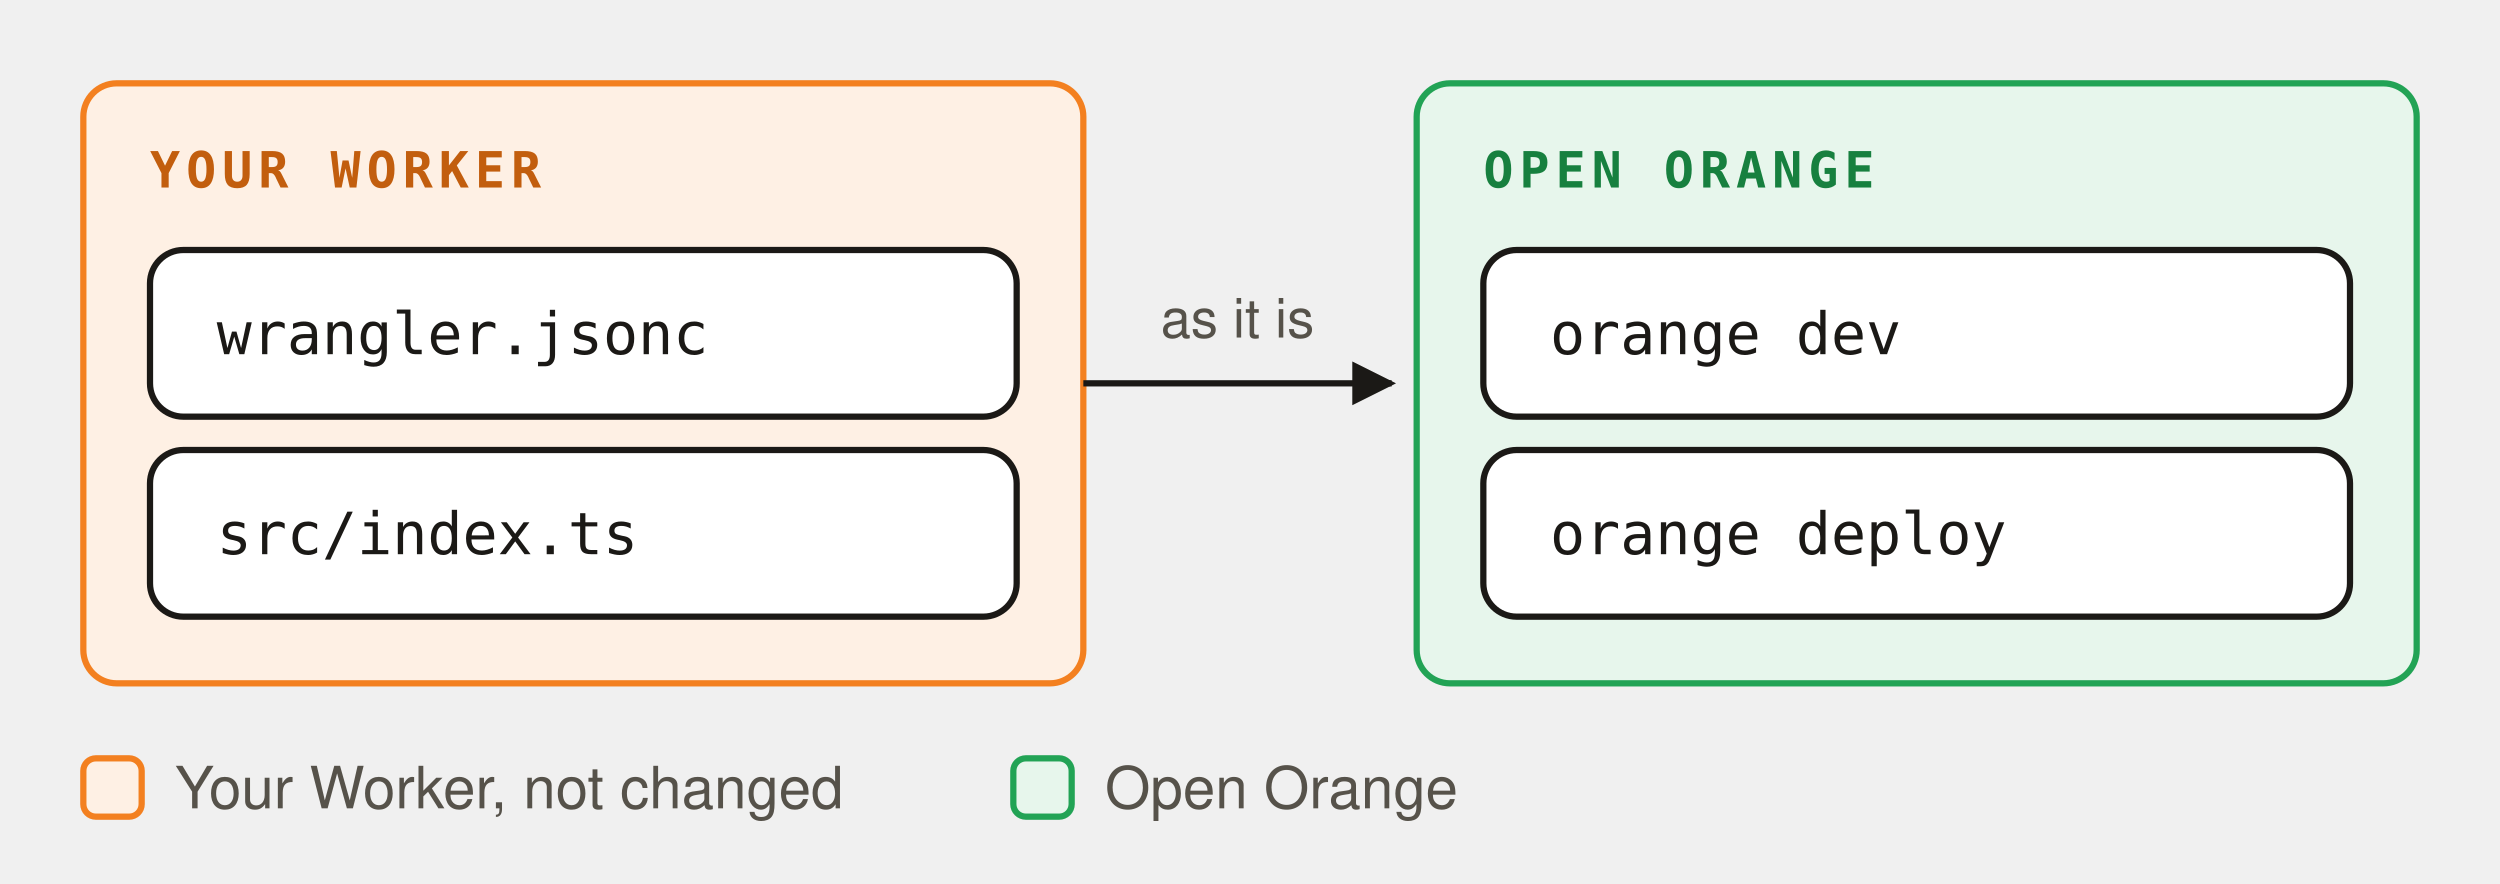
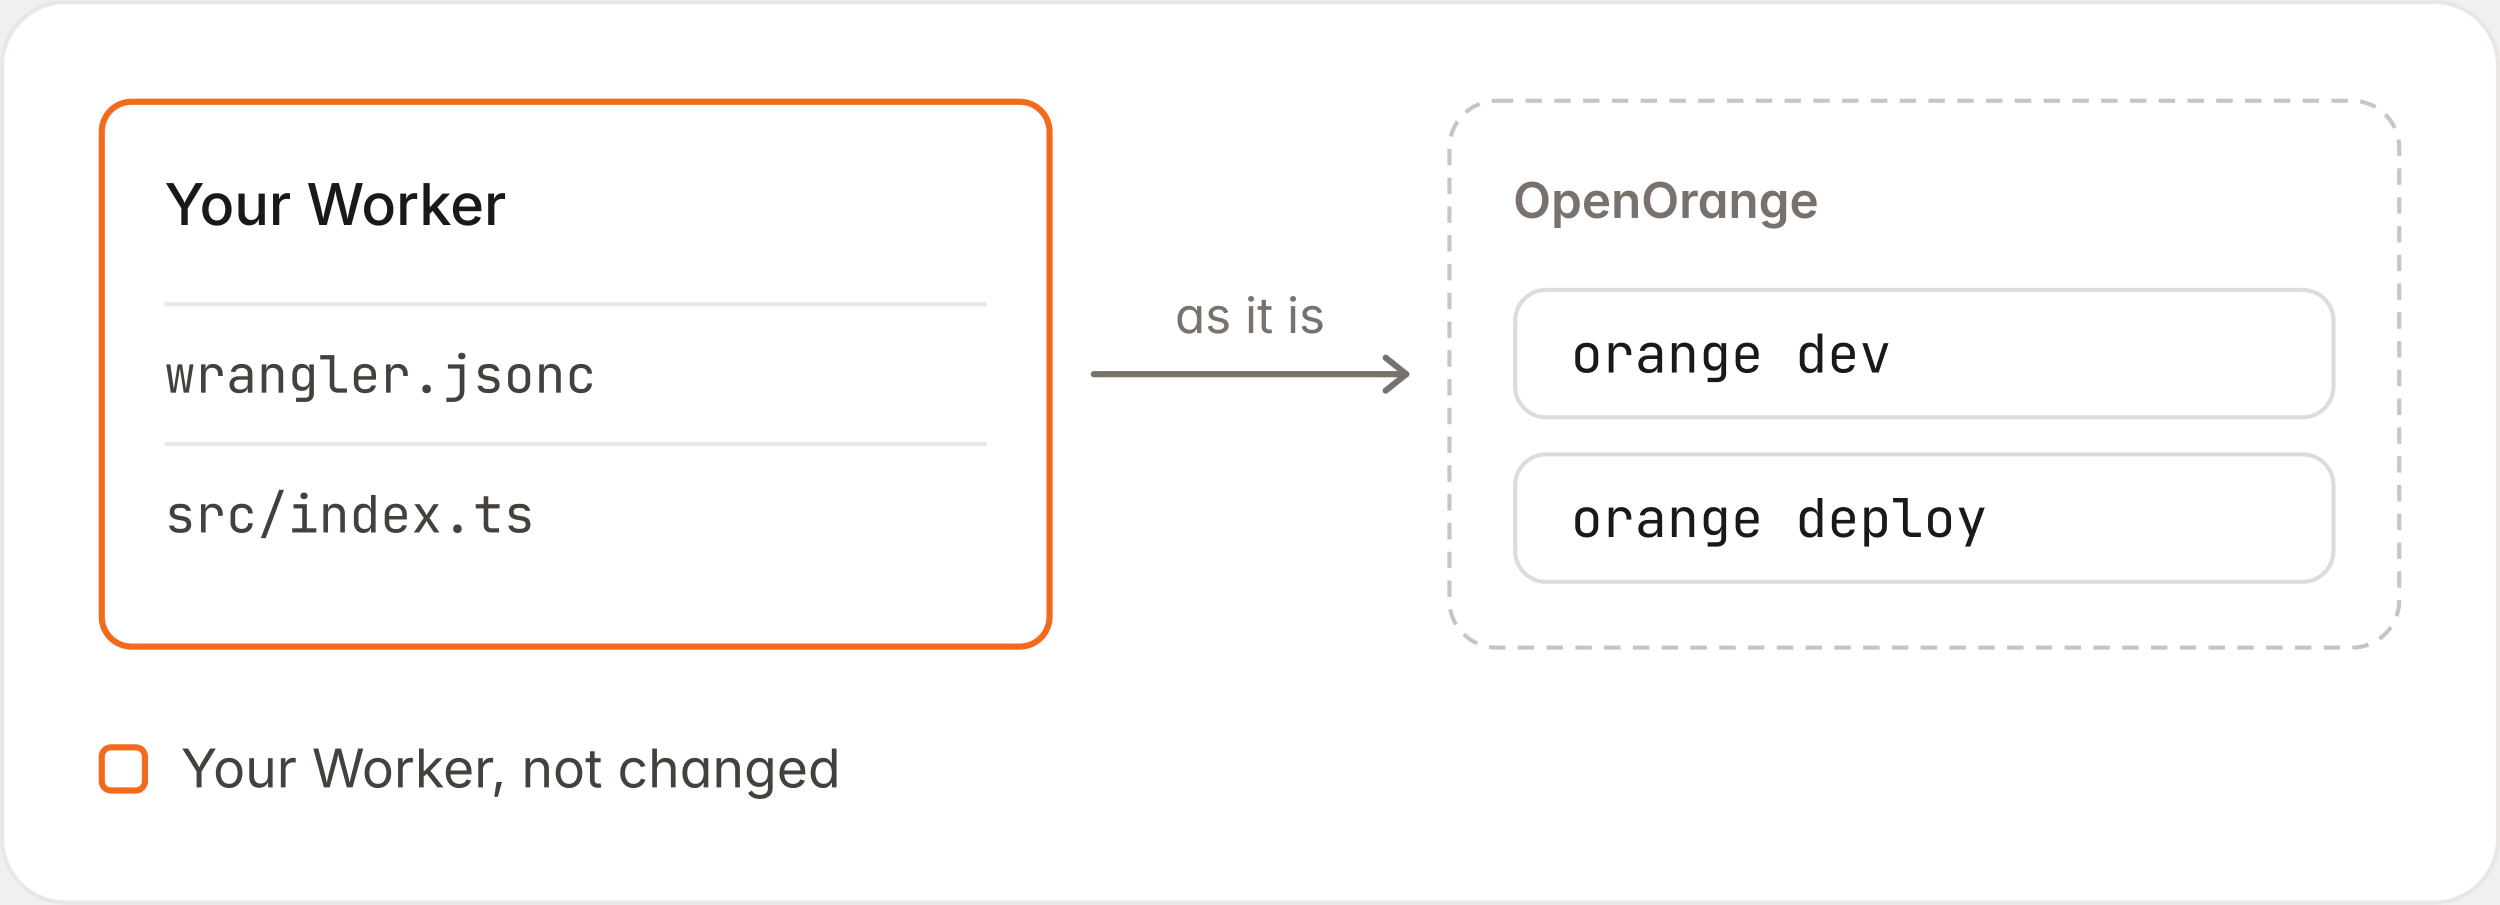
- <svg xmlns="http://www.w3.org/2000/svg" width="600" height="212" viewBox="0 0 600 212" role="img" aria-label="Open Orange reads the wrangler.jsonc and source files that your Worker already has">
-   <style>
- .s{font-family:system-ui,-apple-system,"Segoe UI",Helvetica,Arial,sans-serif;fill:#1B1916}
- .m{font-family:ui-monospace,SFMono-Regular,Menlo,Consolas,monospace;fill:#1B1916}
- .mu{fill:#56524A}
- .o{fill:#C25E0E}
- .g{fill:#17803F}
- .b{font-weight:600}
- .cap{font-family:ui-monospace,SFMono-Regular,Menlo,Consolas,monospace;font-size:12px;font-weight:600;letter-spacing:.12em}
- </style>
+ <svg xmlns="http://www.w3.org/2000/svg" width="608" height="220" viewBox="0 0 608 220" role="img" aria-label="OpenOrange reads the wrangler.jsonc and source files that your Worker already has">
  <defs>
-     <marker id="a" viewBox="0 0 10 10" refX="9" refY="5" markerWidth="7" markerHeight="7" orient="auto-start-reverse">
-       <path d="M0 0L10 5L0 10z" fill="#1B1916" />
-     </marker>
-     <marker id="af" viewBox="0 0 10 10" refX="9" refY="5" markerWidth="7" markerHeight="7" orient="auto-start-reverse">
-       <path d="M0 0L10 5L0 10z" fill="#8A8578" />
-     </marker>
+     <path id="g0" d="M293 0L293 -290L25 -728L155 -728L292 -495Q314 -458 332 -423Q349 -387 368 -335L332 -335Q350 -388 368 -424Q385 -459 407 -495L542 -728L671 -728L404 -290L404 0L293 0Z" />
+     <path id="g1" d="M302 11Q225 11 168 -24Q110 -59 79 -122Q47 -186 47 -270Q47 -355 79 -419Q110 -482 168 -518Q225 -553 302 -553Q379 -553 436 -518Q494 -482 525 -419Q557 -355 557 -270Q557 -186 525 -122Q494 -59 436 -24Q379 11 302 11ZM302 -79Q352 -79 384 -106Q417 -132 432 -175Q448 -218 448 -270Q448 -322 432 -366Q417 -409 384 -436Q352 -462 302 -462Q252 -462 220 -436Q188 -409 172 -366Q156 -323 156 -270Q156 -218 172 -175Q188 -132 220 -106Q252 -79 302 -79Z" />
+     <path id="g2" d="M258 7Q203 7 161 -17Q119 -40 95 -86Q72 -132 72 -199L72 -546L180 -546L180 -212Q180 -153 211 -120Q241 -87 295 -87Q331 -87 360 -103Q389 -118 405 -149Q422 -180 422 -222L422 -546L530 -546L530 0L427 0L426 -134L437 -134Q413 -60 367 -26Q321 7 258 7Z" />
+     <path id="g3" d="M72 0L72 -546L176 -546L176 -458L182 -458Q197 -503 235 -528Q272 -554 320 -554Q331 -554 344 -553Q357 -552 366 -551L366 -448Q360 -450 343 -452Q327 -454 309 -454Q272 -454 243 -438Q213 -423 196 -395Q180 -367 180 -331L180 0L72 0Z" />
+     <path id="g4" d="M222 0L25 -728L142 -728L247 -311Q257 -272 265 -230Q274 -189 282 -146Q290 -104 297 -62L280 -62Q288 -104 296 -146Q304 -189 313 -230Q322 -272 332 -311L440 -728L562 -728L670 -311Q680 -272 689 -230Q697 -189 706 -146Q714 -104 722 -62L705 -62Q712 -104 720 -146Q728 -189 737 -230Q746 -272 755 -311L860 -728L978 -728L780 0L651 0L536 -431Q522 -482 511 -541Q500 -601 488 -672L514 -672Q501 -604 491 -546Q481 -488 466 -431L351 0L222 0Z" />
+     <path id="g5" d="M172 -184L172 -315L190 -315L405 -546L534 -546L287 -282L269 -282L172 -184ZM72 0L72 -728L180 -728L180 0L72 0ZM416 0L222 -258L296 -334L549 0L416 0Z" />
+     <path id="g6" d="M308 11Q227 11 168 -23Q110 -58 79 -121Q47 -184 47 -269Q47 -353 78 -417Q109 -481 166 -517Q222 -553 298 -553Q345 -553 389 -537Q432 -522 467 -489Q502 -457 522 -404Q542 -352 542 -278L542 -240L107 -240L107 -321L487 -321L437 -294Q437 -344 421 -382Q405 -421 375 -442Q344 -464 299 -464Q253 -464 221 -442Q189 -420 172 -384Q155 -348 155 -306L155 -251Q155 -195 174 -156Q193 -117 228 -97Q263 -77 309 -77Q339 -77 363 -86Q388 -95 406 -112Q423 -129 433 -155L533 -131Q521 -89 490 -57Q458 -24 412 -7Q366 11 308 11Z" />
+     <path id="g7" d="M123 0L35 -550L115 -550L170 -160Q173 -138 176 -112Q180 -87 182 -70Q184 -87 188 -112Q193 -138 196 -160L257 -550L343 -550L404 -160Q407 -138 412 -112Q416 -87 418 -70Q420 -87 424 -112Q429 -138 432 -160L489 -550L565 -550L473 0L374 0L315 -380Q311 -408 306 -436Q301 -464 299 -480Q297 -464 293 -436Q289 -408 284 -380L222 0L123 0Z" />
+     <path id="g8" d="M111 0L111 -550L199 -550L199 -445L220 -445L191 -380Q191 -469 230 -514Q268 -560 344 -560Q431 -560 482 -506Q534 -451 534 -358L534 -325L444 -325L444 -350Q444 -415 412 -450Q381 -484 323 -484Q266 -484 234 -449Q201 -414 201 -350L201 0L111 0Z" />
+     <path id="g9" d="M252 10Q165 10 115 -34Q65 -79 65 -155Q65 -232 115 -276Q165 -320 250 -320L420 -320L420 -375Q420 -426 390 -454Q359 -481 303 -481Q254 -481 221 -460Q188 -440 183 -405L93 -405Q102 -476 160 -518Q218 -560 305 -560Q400 -560 455 -511Q510 -462 510 -378L510 0L422 0L422 -105L407 -105L422 -120Q422 -60 376 -25Q329 10 252 10ZM274 -61Q338 -61 379 -93Q420 -125 420 -175L420 -253L252 -253Q207 -253 181 -228Q155 -203 155 -160Q155 -114 186 -88Q218 -61 274 -61Z" />
+     <path id="g10" d="M92 0L92 -550L182 -550L182 -445L201 -445L182 -424Q182 -489 221 -524Q260 -560 329 -560Q412 -560 461 -509Q510 -458 510 -370L510 0L420 0L420 -360Q420 -419 388 -450Q357 -482 303 -482Q247 -482 214 -448Q182 -414 182 -350L182 0L92 0Z" />
+     <path id="g11" d="M161 180L161 98L336 98Q378 98 398 79Q417 60 417 20L417 -50L419 -150L401 -150L418 -165Q418 -105 378 -70Q338 -35 271 -35Q186 -35 137 -90Q88 -146 88 -240L88 -356Q88 -450 137 -505Q186 -560 271 -560Q338 -560 378 -525Q418 -490 418 -430L401 -445L418 -445L418 -550L507 -550L507 20Q507 94 462 137Q416 180 335 180L161 180ZM298 -113Q354 -113 386 -148Q418 -183 418 -245L418 -350Q418 -412 386 -447Q354 -482 298 -482Q241 -482 210 -448Q178 -414 178 -350L178 -245Q178 -181 210 -147Q241 -113 298 -113Z" />
+     <path id="g12" d="M375 0Q327 0 291 -19Q255 -38 235 -73Q215 -108 215 -155L215 -648L30 -648L30 -730L305 -730L305 -155Q305 -121 324 -102Q343 -82 375 -82L550 -82L550 0L375 0Z" />
+     <path id="g13" d="M300 10Q235 10 186 -16Q138 -42 112 -90Q85 -137 85 -200L85 -350Q85 -414 112 -461Q138 -508 186 -534Q235 -560 300 -560Q365 -560 414 -534Q462 -508 488 -461Q515 -414 515 -350L515 -253L173 -253L173 -200Q173 -135 206 -100Q239 -66 300 -66Q352 -66 384 -84Q416 -103 423 -140L513 -140Q504 -71 446 -30Q387 10 300 10ZM427 -313L427 -350Q427 -415 394 -450Q362 -485 300 -485Q239 -485 206 -450Q173 -415 173 -350L173 -321L434 -321L427 -313Z" />
+     <path id="g14" d="M300 10Q262 10 240 -12Q217 -34 217 -71Q217 -110 240 -133Q262 -156 300 -156Q338 -156 360 -133Q383 -110 383 -71Q383 -34 360 -12Q338 10 300 10Z" />
+     <path id="g15" d="M85 180L85 97L214 97Q276 97 310 64Q345 30 345 -31L345 -468L115 -468L115 -550L435 -550L435 -31Q435 66 375 123Q315 180 214 180L85 180ZM385 -649Q352 -649 333 -666Q314 -683 314 -712Q314 -742 333 -760Q352 -777 385 -777Q418 -777 437 -760Q456 -742 456 -712Q456 -683 437 -666Q418 -649 385 -649Z" />
+     <path id="g16" d="M283 8Q227 8 186 -10Q144 -27 120 -59Q95 -91 90 -135L180 -135Q186 -106 212 -89Q239 -72 283 -72L325 -72Q378 -72 404 -94Q430 -115 430 -151Q430 -186 406 -206Q383 -227 337 -234L263 -246Q182 -260 142 -296Q103 -333 103 -403Q103 -477 150 -518Q197 -558 291 -558L329 -558Q408 -558 456 -521Q504 -484 514 -421L424 -421Q418 -447 394 -462Q370 -478 329 -478L291 -478Q240 -478 216 -459Q193 -440 193 -402Q193 -368 213 -352Q233 -336 276 -329L350 -317Q439 -303 480 -265Q520 -227 520 -155Q520 -79 472 -36Q423 8 325 8L283 8Z" />
+     <path id="g17" d="M300 8Q234 8 186 -17Q138 -42 112 -90Q85 -137 85 -202L85 -348Q85 -414 112 -461Q138 -508 186 -533Q234 -558 300 -558Q366 -558 414 -533Q462 -508 488 -461Q515 -414 515 -349L515 -202Q515 -137 488 -90Q462 -42 414 -17Q366 8 300 8ZM300 -72Q359 -72 392 -105Q425 -138 425 -202L425 -348Q425 -412 392 -445Q359 -478 300 -478Q242 -478 208 -445Q175 -412 175 -348L175 -202Q175 -138 208 -105Q242 -72 300 -72Z" />
+     <path id="g18" d="M304 10Q238 10 188 -15Q139 -40 112 -88Q85 -135 85 -200L85 -350Q85 -416 112 -463Q139 -510 188 -535Q238 -560 304 -560Q399 -560 457 -509Q515 -458 518 -370L428 -370Q425 -423 392 -452Q360 -480 304 -480Q245 -480 210 -446Q175 -413 175 -351L175 -200Q175 -138 210 -104Q245 -70 304 -70Q360 -70 392 -99Q425 -128 428 -180L518 -180Q515 -92 457 -41Q399 10 304 10Z" />
+     <path id="g19" d="M75 110L430 -830L525 -830L170 110L75 110Z" />
+     <path id="g20" d="M85 0L85 -82L280 -82L280 -468L110 -468L110 -550L370 -550L370 -82L555 -82L555 0L85 0ZM315 -649Q282 -649 263 -666Q244 -683 244 -712Q244 -742 263 -760Q282 -777 315 -777Q348 -777 367 -760Q386 -742 386 -712Q386 -683 367 -666Q348 -649 315 -649Z" />
+     <path id="g21" d="M268 10Q186 10 136 -45Q85 -100 85 -194L85 -355Q85 -450 135 -505Q185 -560 268 -560Q336 -560 377 -523Q418 -486 418 -424L400 -445L420 -445L418 -570L418 -730L508 -730L508 0L418 0L418 -105L400 -105L418 -126Q418 -63 377 -26Q336 10 268 10ZM298 -68Q354 -68 386 -103Q418 -138 418 -200L418 -350Q418 -412 386 -447Q354 -482 298 -482Q241 -482 208 -448Q175 -414 175 -350L175 -200Q175 -136 208 -102Q241 -68 298 -68Z" />
+     <path id="g22" d="M50 0L245 -283L62 -550L168 -550L277 -380Q284 -369 290 -356Q297 -343 301 -335Q304 -343 310 -356Q317 -369 324 -380L434 -550L539 -550L356 -282L550 0L444 0L326 -180Q319 -191 312 -206Q306 -220 301 -229Q297 -220 290 -206Q282 -191 274 -180L155 0L50 0Z" />
+     <path id="g23" d="M360 0Q289 0 250 -38Q210 -76 210 -145L210 -468L55 -468L55 -550L210 -550L210 -705L300 -705L300 -550L520 -550L520 -468L300 -468L300 -145Q300 -82 360 -82L510 -82L510 0L360 0Z" />
+     <path id="g24" d="M385 10Q289 10 214 -35Q138 -79 94 -163Q50 -246 50 -363Q50 -481 94 -565Q138 -648 214 -693Q289 -737 385 -737Q480 -737 555 -693Q631 -648 674 -565Q718 -481 718 -363Q718 -246 674 -162Q631 -79 555 -35Q480 10 385 10ZM385 -107Q444 -107 490 -137Q535 -166 561 -223Q587 -281 587 -363Q587 -447 561 -504Q535 -562 490 -591Q444 -620 385 -620Q325 -620 279 -591Q234 -561 207 -504Q181 -447 181 -363Q181 -281 207 -223Q234 -166 279 -137Q325 -107 385 -107Z" />
+     <path id="g25" d="M67 204L67 -546L192 -546L192 -456L200 -456Q209 -475 227 -498Q245 -520 276 -536Q307 -553 356 -553Q419 -553 470 -520Q521 -488 551 -426Q581 -363 581 -272Q581 -182 552 -119Q522 -56 471 -23Q421 10 356 10Q309 10 278 -6Q247 -22 228 -44Q210 -67 200 -86L194 -86L194 204L67 204ZM321 -94Q364 -94 393 -118Q422 -141 436 -181Q451 -221 451 -272Q451 -323 436 -363Q422 -403 393 -425Q364 -448 321 -448Q279 -448 250 -426Q222 -405 207 -365Q192 -326 192 -272Q192 -219 207 -179Q222 -139 251 -117Q280 -94 321 -94Z" />
+     <path id="g26" d="M308 11Q226 11 167 -24Q107 -58 75 -121Q43 -184 43 -270Q43 -354 75 -417Q107 -481 164 -517Q222 -553 300 -553Q350 -553 395 -537Q440 -520 475 -487Q510 -453 530 -401Q550 -349 550 -277L550 -238L103 -238L103 -324L487 -324L427 -298Q427 -344 413 -379Q399 -414 371 -434Q343 -453 301 -453Q259 -453 230 -433Q200 -414 185 -381Q170 -348 170 -307L170 -248Q170 -196 187 -160Q205 -125 236 -107Q268 -89 310 -89Q338 -89 361 -97Q383 -104 400 -120Q416 -136 425 -159L542 -135Q529 -91 497 -58Q465 -26 417 -7Q369 11 308 11Z" />
+     <path id="g27" d="M194 -320L194 0L67 0L67 -546L188 -546L189 -411L179 -411Q202 -482 247 -517Q291 -553 358 -553Q414 -553 456 -529Q498 -505 521 -459Q545 -413 545 -347L545 0L418 0L418 -328Q418 -382 389 -414Q361 -445 311 -445Q277 -445 251 -430Q224 -415 209 -387Q194 -360 194 -320Z" />
+     <path id="g28" d="M67 0L67 -546L190 -546L190 -455L196 -455Q211 -502 248 -528Q284 -553 331 -553Q342 -553 355 -552Q368 -551 377 -550L377 -433Q370 -435 352 -438Q334 -440 318 -440Q282 -440 254 -424Q226 -409 210 -383Q194 -356 194 -321L194 0L67 0Z" />
+     <path id="g29" d="M268 10Q204 10 153 -23Q102 -56 73 -119Q43 -182 43 -272Q43 -363 74 -426Q104 -488 155 -520Q206 -553 269 -553Q317 -553 348 -537Q379 -521 397 -498Q415 -475 425 -456L431 -456L431 -546L557 -546L557 0L431 0L431 -86L425 -86Q415 -67 397 -44Q378 -22 347 -6Q316 10 268 10ZM304 -94Q345 -94 374 -117Q403 -139 418 -179Q433 -219 433 -272Q433 -326 418 -365Q403 -405 374 -426Q346 -448 304 -448Q261 -448 232 -426Q203 -403 188 -363Q173 -324 173 -272Q173 -221 188 -181Q203 -141 232 -118Q261 -94 304 -94Z" />
+     <path id="g30" d="M303 216Q237 216 189 199Q140 183 109 154Q78 125 64 89L172 51Q181 66 196 82Q211 98 237 109Q263 119 302 119Q361 119 397 92Q432 64 432 6L432 -98L422 -98Q412 -78 394 -57Q376 -36 346 -22Q315 -8 268 -8Q205 -8 154 -38Q103 -67 73 -127Q43 -186 43 -274Q43 -364 74 -426Q104 -488 155 -520Q206 -553 269 -553Q317 -553 349 -537Q380 -521 399 -498Q417 -475 427 -456L434 -456L434 -546L558 -546L558 2Q558 74 525 122Q492 169 434 193Q376 216 303 216ZM304 -108Q345 -108 374 -128Q403 -148 418 -186Q433 -223 433 -276Q433 -327 418 -366Q403 -405 374 -427Q346 -448 304 -448Q261 -448 232 -426Q203 -403 188 -364Q173 -325 173 -276Q173 -225 188 -188Q203 -150 232 -129Q261 -108 304 -108Z" />
+     <path id="g31" d="M239 0L55 -550L147 -550L269 -180Q280 -147 289 -116Q298 -86 302 -69Q307 -86 316 -116Q325 -147 335 -180L454 -550L545 -550L361 0L239 0Z" />
+     <path id="g32" d="M92 180L92 -550L182 -550L182 -445L200 -445L182 -424Q182 -487 224 -524Q265 -560 333 -560Q416 -560 466 -506Q515 -451 515 -356L515 -195Q515 -132 492 -86Q470 -40 430 -15Q389 10 333 10Q266 10 224 -27Q182 -64 182 -126L200 -105L180 -105L182 20L182 180L92 180ZM303 -68Q360 -68 392 -102Q425 -136 425 -200L425 -350Q425 -414 392 -448Q360 -482 303 -482Q248 -482 215 -447Q182 -412 182 -350L182 -200Q182 -138 215 -103Q248 -68 303 -68Z" />
+     <path id="g33" d="M178 180L259 -34L55 -550L155 -550L283 -210Q290 -193 296 -170Q302 -146 306 -130Q310 -146 316 -170Q322 -193 328 -210L448 -550L545 -550L274 180L178 180Z" />
+     <path id="g34" d="M281 12Q214 12 162 -23Q110 -58 80 -121Q51 -185 51 -271Q51 -358 81 -421Q110 -484 163 -519Q215 -553 283 -553Q336 -553 367 -535Q398 -518 415 -496Q432 -473 440 -458L448 -458L448 -546L535 -546L535 0L448 0L448 -84L440 -84Q432 -69 414 -46Q397 -23 365 -6Q333 12 281 12ZM296 -67Q346 -67 380 -93Q414 -119 432 -166Q449 -212 449 -272Q449 -333 432 -378Q415 -423 380 -449Q346 -474 296 -474Q244 -474 209 -448Q175 -421 157 -375Q140 -330 140 -272Q140 -215 158 -169Q175 -122 210 -94Q245 -67 296 -67Z" />
+     <path id="g35" d="M263 12Q207 12 163 -5Q119 -21 91 -53Q62 -85 53 -132L136 -152Q148 -107 180 -86Q213 -65 262 -65Q319 -65 353 -90Q387 -114 387 -148Q387 -176 367 -195Q347 -214 307 -223L216 -245Q142 -262 105 -299Q69 -336 69 -394Q69 -440 96 -476Q122 -512 168 -532Q213 -553 271 -553Q328 -553 367 -536Q406 -519 431 -490Q456 -460 468 -421L388 -401Q377 -430 351 -454Q325 -478 272 -478Q223 -478 191 -456Q158 -433 158 -399Q158 -369 180 -350Q202 -332 250 -321L333 -301Q407 -284 442 -247Q478 -210 478 -154Q478 -106 451 -69Q424 -31 375 -10Q327 12 263 12Z" />
+     <path id="g36" d="M77 0L77 -546L165 -546L165 0L77 0ZM122 -635Q97 -635 79 -652Q61 -669 61 -693Q61 -718 79 -735Q97 -751 122 -751Q147 -751 165 -735Q183 -718 183 -693Q183 -669 165 -652Q147 -635 122 -635Z" />
+     <path id="g37" d="M292 -546L292 -471L10 -471L10 -546L292 -546ZM92 -676L180 -676L180 -142Q180 -105 195 -88Q209 -71 244 -71Q252 -71 265 -73Q278 -75 289 -77L307 -3Q293 2 276 4Q259 7 242 7Q171 7 131 -31Q92 -68 92 -135L92 -676Z" />
+     <path id="g38" d="M293 0L293 -298L25 -728L133 -728L277 -493Q301 -453 320 -417Q339 -381 359 -327L322 -327Q342 -382 361 -419Q380 -455 403 -493L546 -728L653 -728L386 -298L386 0L293 0Z" />
+     <path id="g39" d="M299 12Q225 12 169 -23Q113 -59 82 -122Q51 -186 51 -270Q51 -355 82 -419Q113 -482 169 -518Q225 -553 299 -553Q374 -553 430 -518Q486 -482 518 -419Q549 -355 549 -270Q549 -186 518 -122Q486 -59 430 -23Q374 12 299 12ZM299 -67Q354 -67 390 -95Q426 -124 443 -170Q460 -216 460 -270Q460 -324 443 -370Q426 -417 390 -446Q354 -474 299 -474Q245 -474 209 -446Q174 -417 157 -371Q140 -324 140 -270Q140 -216 157 -170Q174 -124 209 -95Q245 -67 299 -67Z" />
+     <path id="g40" d="M262 7Q207 7 165 -16Q124 -39 100 -84Q77 -130 77 -199L77 -546L165 -546L165 -207Q165 -144 198 -108Q231 -72 289 -72Q328 -72 359 -89Q390 -106 408 -139Q426 -172 426 -219L426 -546L514 -546L514 0L429 0L429 -132L441 -132Q416 -56 369 -24Q322 7 262 7Z" />
+     <path id="g41" d="M77 0L77 -546L162 -546L162 -462L168 -462Q183 -503 222 -529Q261 -554 310 -554Q319 -554 333 -553Q346 -553 354 -552L354 -464Q350 -465 334 -467Q319 -469 301 -469Q262 -469 231 -452Q200 -436 183 -407Q165 -379 165 -342L165 0L77 0Z" />
+     <path id="g42" d="M224 0L25 -728L120 -728L235 -281Q245 -246 253 -209Q261 -172 269 -134Q277 -96 284 -56L272 -56Q280 -96 288 -134Q295 -172 304 -209Q313 -246 322 -281L440 -728L545 -728L662 -281Q672 -246 680 -209Q689 -172 697 -134Q706 -96 713 -56L700 -56Q708 -96 715 -134Q723 -172 732 -209Q741 -246 750 -281L864 -728L960 -728L761 0L653 0L528 -461Q516 -506 504 -559Q493 -612 482 -681L502 -681Q491 -616 481 -564Q471 -513 457 -461L332 0L224 0Z" />
+     <path id="g43" d="M160 -196L160 -305L176 -305L409 -546L518 -546L266 -287L256 -287L160 -196ZM77 0L77 -728L165 -728L165 0L77 0ZM422 0L213 -267L276 -329L535 0L422 0Z" />
+     <path id="g44" d="M307 12Q228 12 170 -23Q113 -59 82 -122Q51 -185 51 -269Q51 -353 81 -417Q111 -480 167 -517Q222 -553 296 -553Q340 -553 382 -538Q424 -524 459 -492Q493 -460 514 -408Q534 -355 534 -280L534 -243L110 -243L110 -317L487 -317L446 -290Q446 -344 429 -385Q412 -427 379 -451Q346 -475 296 -475Q247 -475 212 -450Q177 -426 158 -387Q140 -349 140 -304L140 -255Q140 -194 161 -152Q182 -110 219 -88Q257 -66 307 -66Q339 -66 366 -76Q392 -85 411 -104Q430 -123 440 -150L525 -127Q513 -86 482 -55Q452 -23 407 -6Q363 12 307 12Z" />
+     <path id="g45" d="M62 175L105 -102L206 -102L130 175L62 175Z" />
+     <path id="g46" d="M165 -327L165 0L77 0L77 -546L162 -546L162 -414L150 -414Q175 -489 221 -521Q267 -553 329 -553Q384 -553 426 -530Q467 -507 490 -462Q514 -416 514 -347L514 0L426 0L426 -339Q426 -402 393 -438Q360 -474 303 -474Q264 -474 232 -457Q201 -439 183 -407Q165 -374 165 -327Z" />
+     <path id="g47" d="M299 12Q225 12 169 -23Q113 -59 82 -122Q51 -186 51 -270Q51 -355 82 -419Q113 -482 169 -518Q225 -553 299 -553Q339 -553 374 -542Q409 -532 438 -513Q467 -494 488 -466Q509 -438 521 -402L436 -378Q430 -399 418 -417Q406 -434 388 -447Q371 -460 349 -467Q326 -474 299 -474Q245 -474 209 -446Q174 -417 157 -371Q140 -324 140 -270Q140 -216 157 -170Q174 -124 209 -95Q245 -67 299 -67Q327 -67 350 -74Q373 -82 390 -95Q408 -108 420 -127Q433 -146 438 -167L522 -144Q512 -107 490 -78Q469 -50 440 -30Q411 -9 375 1Q339 12 299 12Z" />
+     <path id="g48" d="M165 -327L165 0L77 0L77 -728L165 -728L165 -414L150 -414Q175 -489 221 -521Q267 -553 329 -553Q384 -553 426 -530Q468 -507 491 -462Q514 -416 514 -347L514 0L426 0L426 -339Q426 -402 393 -438Q360 -474 303 -474Q264 -474 232 -457Q201 -439 183 -407Q165 -374 165 -327Z" />
+     <path id="g49" d="M298 216Q238 216 194 200Q149 185 120 160Q91 134 74 104L145 59Q157 74 174 93Q191 112 221 126Q250 139 298 139Q364 139 406 108Q448 77 448 9L448 -100L440 -100Q431 -84 414 -63Q397 -42 365 -25Q334 -9 281 -9Q216 -9 164 -40Q111 -71 81 -130Q51 -190 51 -275Q51 -360 81 -422Q110 -484 163 -519Q215 -553 283 -553Q336 -553 367 -535Q399 -518 416 -496Q433 -473 442 -458L451 -458L451 -546L536 -546L536 14Q536 84 504 129Q473 174 419 195Q365 216 298 216ZM296 -87Q346 -87 380 -110Q414 -132 432 -175Q449 -218 449 -277Q449 -335 432 -380Q415 -424 380 -449Q346 -474 296 -474Q244 -474 209 -448Q175 -421 157 -376Q140 -332 140 -277Q140 -221 158 -178Q175 -135 210 -111Q245 -87 296 -87Z" />
+     <path id="g50" d="M282 12Q214 12 162 -23Q109 -58 80 -121Q51 -185 51 -271Q51 -358 80 -421Q110 -484 162 -519Q214 -553 282 -553Q335 -553 367 -535Q398 -518 415 -495Q432 -473 440 -458L447 -458L447 -728L535 -728L535 0L450 0L450 -84L440 -84Q432 -69 414 -47Q397 -24 365 -6Q334 12 282 12ZM295 -67Q345 -67 379 -93Q413 -119 431 -166Q448 -212 448 -272Q448 -333 431 -378Q414 -423 379 -449Q345 -474 295 -474Q243 -474 209 -447Q174 -420 157 -375Q140 -329 140 -272Q140 -215 157 -169Q175 -122 209 -94Q244 -67 295 -67Z" />
  </defs>
-   <rect x="20" y="20" width="240" height="144" rx="8" fill="#FEF0E4" stroke="#F38020" stroke-width="1.5" />
-   <text class="cap o" x="36" y="45">YOUR WORKER</text>
-   <rect x="36" y="60" width="208" height="40" rx="8" fill="#FFFFFF" stroke="#1B1916" stroke-width="1.5" />
-   <text class="m" x="52" y="85" font-size="14" text-anchor="start">wrangler.jsonc</text>
-   <rect x="36" y="108" width="208" height="40" rx="8" fill="#FFFFFF" stroke="#1B1916" stroke-width="1.5" />
-   <text class="m" x="52" y="133" font-size="14" text-anchor="start">src/index.ts</text>
-   <rect x="340" y="20" width="240" height="144" rx="8" fill="#E7F6EC" stroke="#22A355" stroke-width="1.5" />
-   <text class="cap g" x="356" y="45">OPEN ORANGE</text>
-   <rect x="356" y="60" width="208" height="40" rx="8" fill="#FFFFFF" stroke="#1B1916" stroke-width="1.5" />
-   <text class="m" x="372" y="85" font-size="14" text-anchor="start">orange dev</text>
-   <rect x="356" y="108" width="208" height="40" rx="8" fill="#FFFFFF" stroke="#1B1916" stroke-width="1.5" />
-   <text class="m" x="372" y="133" font-size="14" text-anchor="start">orange deploy</text>
-   <path d="M260 92 H334" fill="none" stroke="#1B1916" stroke-width="1.5" marker-end="url(#a)" />
-   <text class="s mu" x="297" y="81" font-size="13" text-anchor="middle">as it is</text>
-   <rect x="20" y="182" width="14" height="14" rx="3" fill="#FEF0E4" stroke="#F38020" stroke-width="1.5" />
-   <text class="s mu" x="42" y="194" font-size="14" text-anchor="start">Your Worker, not changed</text>
-   <rect x="243.2" y="182" width="14" height="14" rx="3" fill="#E7F6EC" stroke="#22A355" stroke-width="1.5" />
-   <text class="s mu" x="265.2" y="194" font-size="14" text-anchor="start">Open Orange</text>
+   <rect x="0.5" y="0.5" width="607" height="219" rx="15.5" fill="#ffffff" stroke="#e9e6e3" stroke-width="1" />
+   <rect x="24.75" y="24.75" width="230.5" height="132.5" rx="7.25" fill="#ffffff" stroke="#f26b1d" stroke-width="1.5" />
+   <g fill="#1a1918" transform="translate(40 54.72) scale(0.014)">
+     <use href="#g0" />
+     <use href="#g1" x="609" />
+     <use href="#g2" x="1213" />
+     <use href="#g3" x="1814" />
+     <use href="#g4" x="2468" />
+     <use href="#g1" x="3420" />
+     <use href="#g3" x="4024" />
+     <use href="#g5" x="4427" />
+     <use href="#g6" x="4963" />
+     <use href="#g3" x="5551" />
+   </g>
+   <path d="M40 74L240 74" fill="none" stroke="#e9e6e3" stroke-width="1" />
+   <g fill="#44403c" transform="translate(40 95.5) scale(0.0125)">
+     <use href="#g7" />
+     <use href="#g8" x="600" />
+     <use href="#g9" x="1200" />
+     <use href="#g10" x="1800" />
+     <use href="#g11" x="2400" />
+     <use href="#g12" x="3000" />
+     <use href="#g13" x="3600" />
+     <use href="#g8" x="4200" />
+     <use href="#g14" x="4800" />
+     <use href="#g15" x="5400" />
+     <use href="#g16" x="6000" />
+     <use href="#g17" x="6600" />
+     <use href="#g10" x="7200" />
+     <use href="#g18" x="7800" />
+   </g>
+   <path d="M40 108L240 108" fill="none" stroke="#e9e6e3" stroke-width="1" />
+   <g fill="#44403c" transform="translate(40 129.5) scale(0.0125)">
+     <use href="#g16" />
+     <use href="#g8" x="600" />
+     <use href="#g18" x="1200" />
+     <use href="#g19" x="1800" />
+     <use href="#g20" x="2400" />
+     <use href="#g10" x="3000" />
+     <use href="#g21" x="3600" />
+     <use href="#g13" x="4200" />
+     <use href="#g22" x="4800" />
+     <use href="#g14" x="5400" />
+     <use href="#g23" x="6000" />
+     <use href="#g16" x="6600" />
+   </g>
+   <rect x="352.5" y="24.5" width="231" height="133" rx="11.5" fill="none" stroke="#1a1918" stroke-opacity="0.25" stroke-width="1" stroke-dasharray="4 3" />
+   <g fill="#78716c" transform="translate(368 53) scale(0.012)">
+     <use href="#g24" />
+     <use href="#g25" x="769" />
+     <use href="#g26" x="1393" />
+     <use href="#g27" x="1984" />
+     <use href="#g24" x="2596" />
+     <use href="#g28" x="3364" />
+     <use href="#g29" x="3739" />
+     <use href="#g27" x="4363" />
+     <use href="#g30" x="4975" />
+     <use href="#g26" x="5601" />
+   </g>
+   <rect x="368.5" y="70.5" width="199" height="31" rx="7.5" fill="#ffffff" stroke="#1a1918" stroke-opacity="0.15" stroke-width="1" />
+   <g fill="#1a1918" transform="translate(382 90.6) scale(0.013)">
+     <use href="#g17" />
+     <use href="#g8" x="600" />
+     <use href="#g9" x="1200" />
+     <use href="#g10" x="1800" />
+     <use href="#g11" x="2400" />
+     <use href="#g13" x="3000" />
+     <use href="#g21" x="4200" />
+     <use href="#g13" x="4800" />
+     <use href="#g31" x="5400" />
+   </g>
+   <rect x="368.5" y="110.5" width="199" height="31" rx="7.5" fill="#ffffff" stroke="#1a1918" stroke-opacity="0.15" stroke-width="1" />
+   <g fill="#1a1918" transform="translate(382 130.6) scale(0.013)">
+     <use href="#g17" />
+     <use href="#g8" x="600" />
+     <use href="#g9" x="1200" />
+     <use href="#g10" x="1800" />
+     <use href="#g11" x="2400" />
+     <use href="#g13" x="3000" />
+     <use href="#g21" x="4200" />
+     <use href="#g13" x="4800" />
+     <use href="#g32" x="5400" />
+     <use href="#g12" x="6000" />
+     <use href="#g17" x="6600" />
+     <use href="#g33" x="7200" />
+   </g>
+   <path d="M266 91L342 91" fill="none" stroke="#78716c" stroke-width="1.5" stroke-linecap="round" stroke-linejoin="round" />
+   <path d="M337 95L342 91L337 87" fill="none" stroke="#78716c" stroke-width="1.5" stroke-linecap="round" stroke-linejoin="round" />
+   <g fill="#78716c" transform="translate(285.75 81) scale(0.012)">
+     <use href="#g34" />
+     <use href="#g35" x="612" />
+     <use href="#g36" x="1421" />
+     <use href="#g37" x="1664" />
+     <use href="#g36" x="2272" />
+     <use href="#g35" x="2514" />
+   </g>
+   <rect x="24.75" y="181.75" width="10.5" height="10.5" rx="2.25" fill="none" stroke="#f26b1d" stroke-width="1.5" />
+   <g fill="#44403c" transform="translate(44 191.5) scale(0.013)">
+     <use href="#g38" />
+     <use href="#g39" x="602" />
+     <use href="#g40" x="1202" />
+     <use href="#g41" x="1793" />
+     <use href="#g42" x="2451" />
+     <use href="#g39" x="3385" />
+     <use href="#g41" x="3985" />
+     <use href="#g43" x="4377" />
+     <use href="#g44" x="4903" />
+     <use href="#g41" x="5486" />
+     <use href="#g45" x="5800" />
+     <use href="#g46" x="6370" />
+     <use href="#g39" x="6960" />
+     <use href="#g37" x="7560" />
+     <use href="#g47" x="8168" />
+     <use href="#g48" x="8740" />
+     <use href="#g34" x="9331" />
+     <use href="#g46" x="9943" />
+     <use href="#g49" x="10534" />
+     <use href="#g44" x="11147" />
+     <use href="#g50" x="11730" />
+   </g>
</svg>
